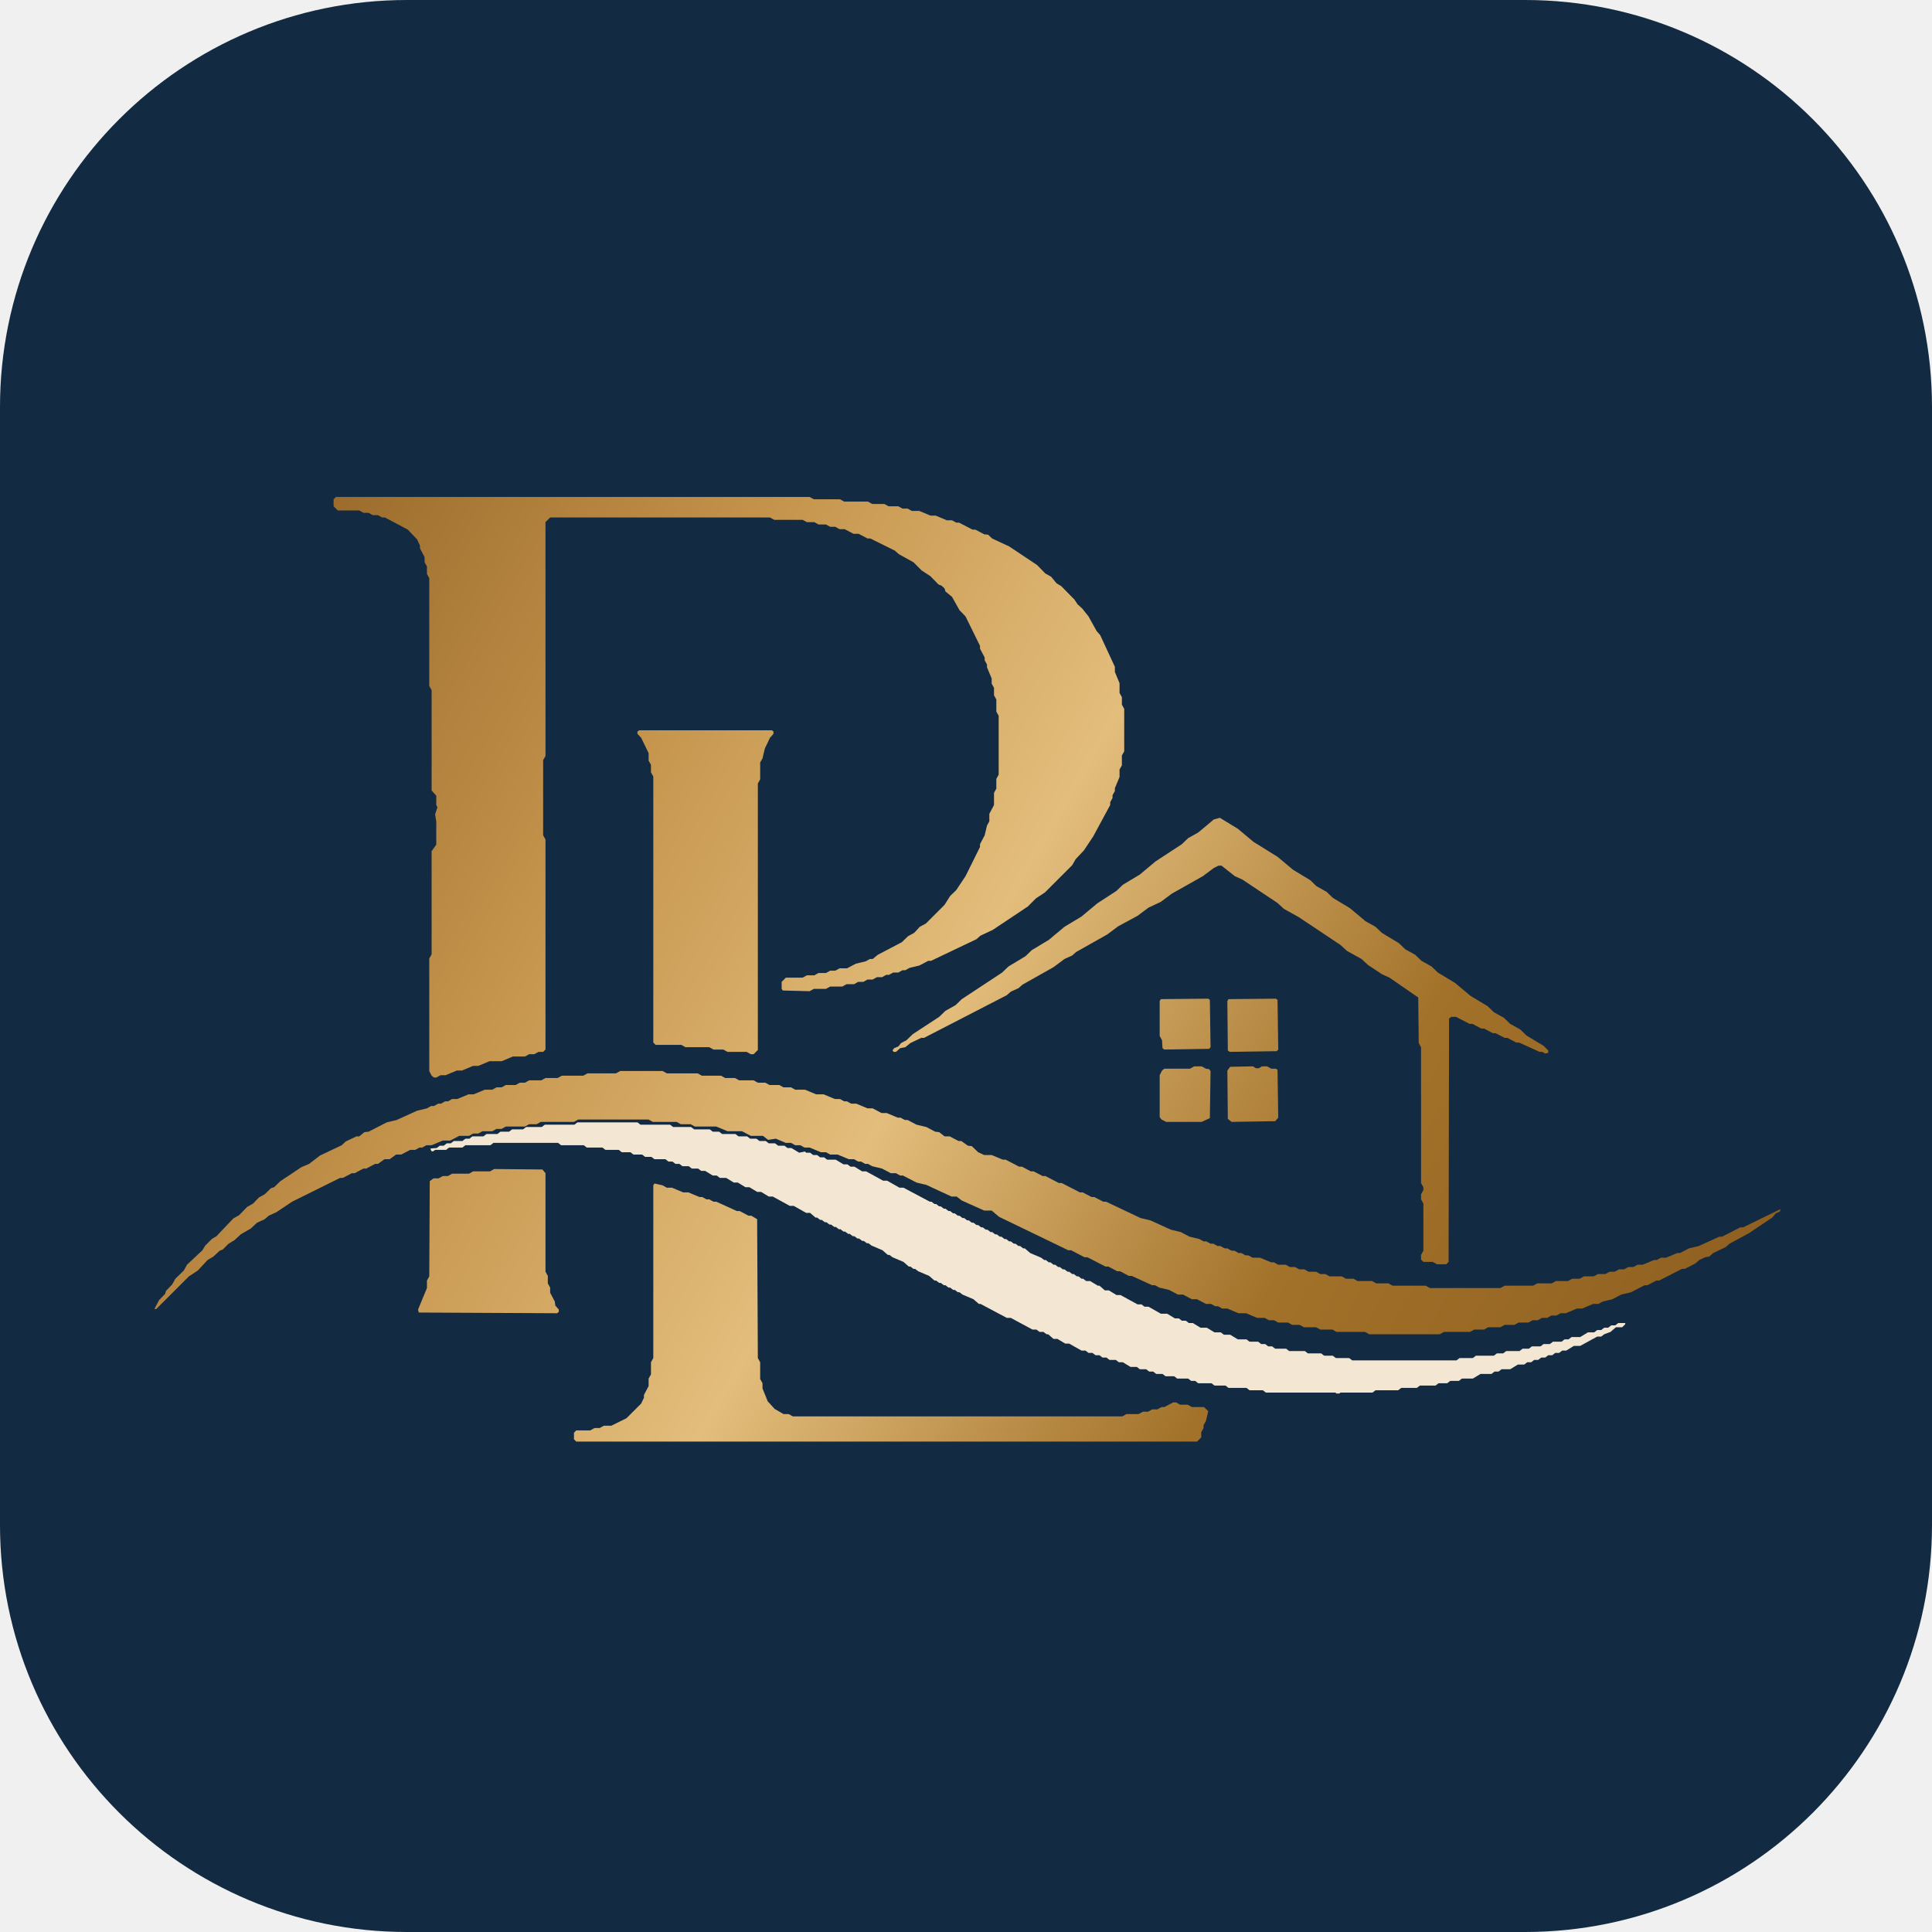
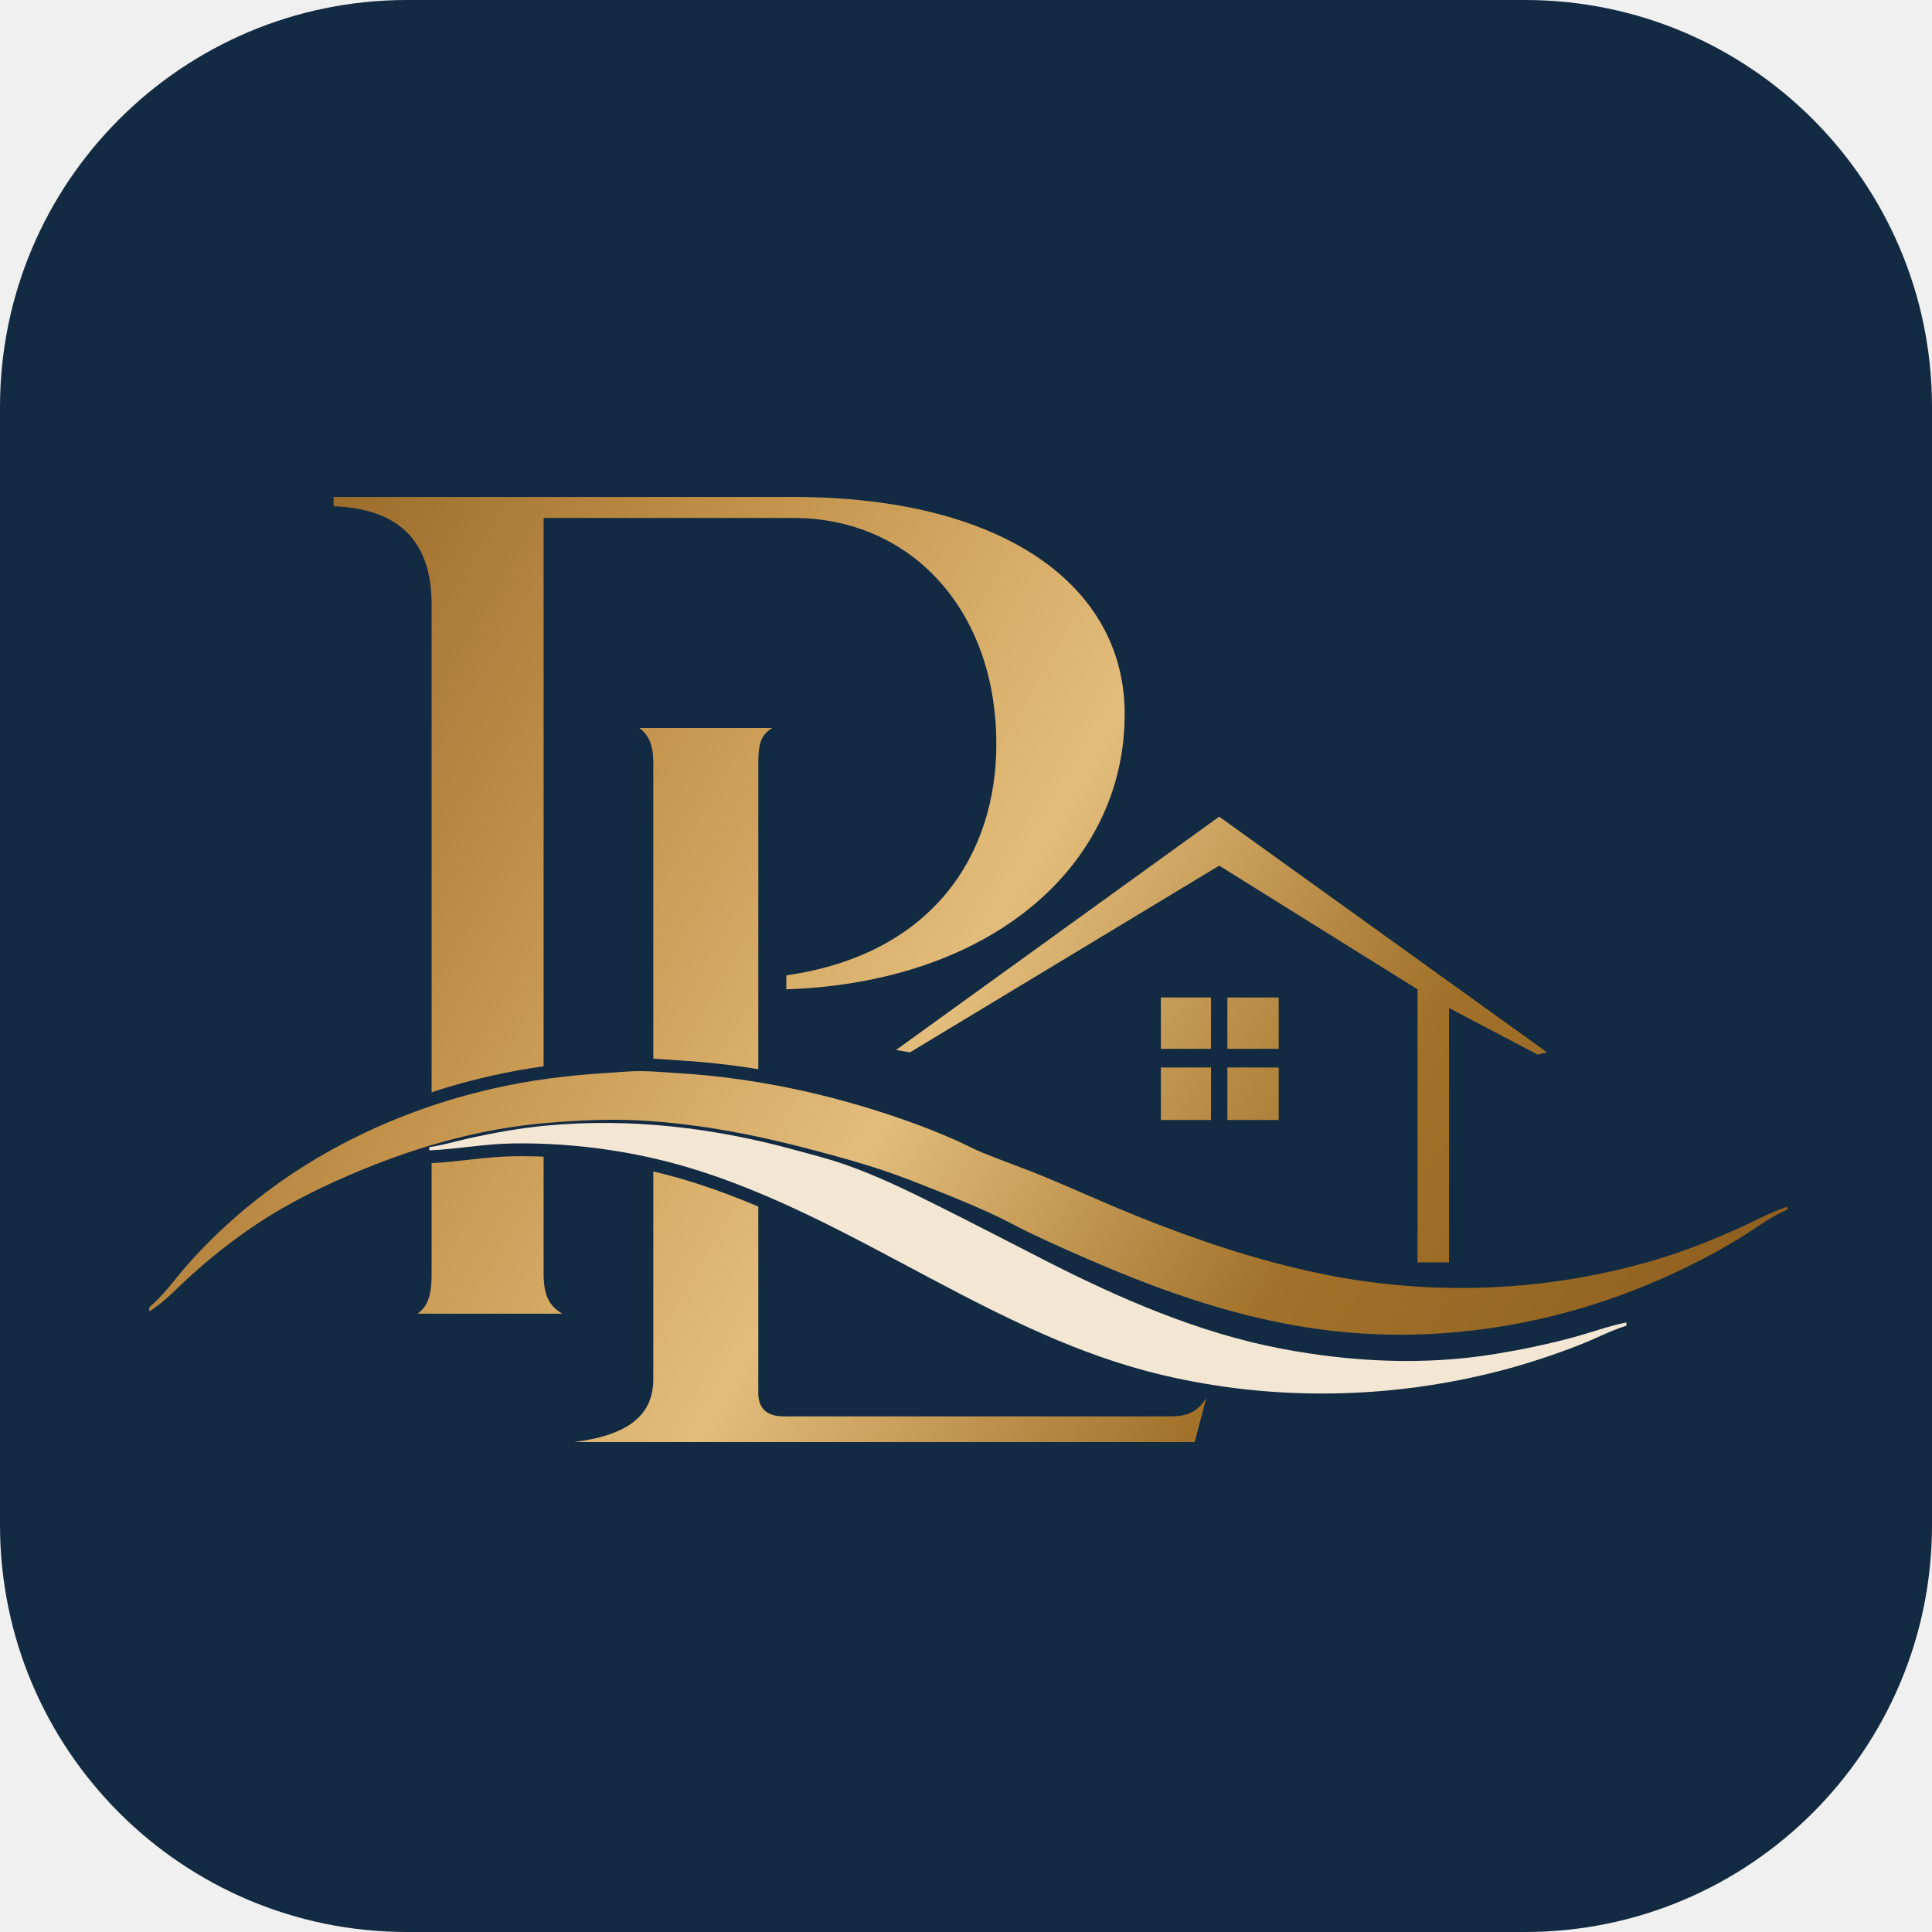
<svg xmlns="http://www.w3.org/2000/svg" viewBox="418 -33 712 712">
+   <defs>
+     <mask id="aclm" maskUnits="userSpaceOnUse" x="380" y="90" width="800" height="460">
+       <rect x="380" y="90" width="800" height="460" fill="#fff" />
+       <path d="M424.00 469.28C430.14 464.10 434.72 457.50 440.00 451.48C446.80 443.72 454.20 436.43 462.00 429.69C493.09 402.83 531.04 384.75 571.00 375.60C586.83 371.97 602.81 369.92 619.00 368.91C624.34 368.57 629.64 368.02 635.00 368.04C640.02 368.07 645.00 368.61 650.00 368.89C682.72 370.76 715.06 377.71 746.00 388.41C754.10 391.21 762.17 394.34 770.00 397.82C773.70 399.46 777.26 401.42 781.00 402.96C790.26 406.77 799.76 410.00 809.00 413.89C822.35 419.50 835.55 425.51 849.00 430.87C873.73 440.75 898.92 449.15 925.00 454.63C973.29 464.78 1023.78 462.77 1071.00 448.44C1082.62 444.91 1093.93 440.40 1105.00 435.43C1111.99 432.30 1118.71 428.50 1126.00 426.11C1126.00 426.11 1126.00 427.36 1126.00 427.36C1118.49 430.56 1111.97 435.75 1105.00 439.97C1095.01 446.02 1084.65 451.38 1074.00 456.17C1029.61 476.12 980.48 484.74 932.00 479.48C898.12 475.79 865.28 465.13 834.00 451.93C823.25 447.39 812.53 442.69 802.00 437.67C796.28 434.95 790.76 431.80 785.00 429.18C773.55 423.95 761.73 419.29 750.00 414.73C736.59 409.51 722.88 405.68 709.00 401.99C684.44 395.45 659.43 390.54 634.00 389.18C620.71 388.48 607.24 389.15 594.00 390.28C567.07 392.57 540.93 399.78 516.00 409.98C499.59 416.68 483.75 424.39 469.00 434.30C459.51 440.68 450.50 447.87 442.00 455.51C436.09 460.82 430.79 466.84 424.00 471.02Z" fill="#000" stroke="#000" stroke-width="11.0" stroke-linejoin="round" />
+       <path d="M544.00 400.63C550.10 399.74 555.98 397.92 562.00 396.61C572.51 394.33 583.29 392.40 594.00 391.40C630.29 388.01 665.95 392.28 701.00 401.91C707.69 403.75 714.43 405.44 721.00 407.68C735.45 412.60 749.37 419.44 763.00 426.25C778.07 433.79 793.00 441.56 808.00 449.22C839.81 465.48 873.72 480.23 909.00 486.96C939.22 492.72 970.55 494.25 1001.00 489.23C1012.09 487.40 1023.14 485.10 1034.00 482.19C1041.70 480.12 1049.19 477.32 1057.00 475.73C1057.00 475.73 1057.00 477.13 1057.00 477.13C1050.11 479.31 1043.72 482.71 1037.00 485.34C1025.95 489.67 1014.49 493.46 1003.00 496.44C955.67 508.72 905.61 509.53 858.00 498.25C787.57 481.56 730.23 433.99 662.00 411.52C635.72 402.86 607.64 398.66 580.00 399.03C567.92 399.19 556.04 401.49 544.00 402.01Z" fill="#000" stroke="#000" stroke-width="11.0" stroke-linejoin="round" />
+     </mask>
+     <linearGradient id="g" gradientUnits="userSpaceOnUse" x1="420" y1="120" x2="1130" y2="530">
+       <stop offset="0" stop-color="#8a5a1e" />
+       <stop offset=".3" stop-color="#c6964e" />
+       <stop offset=".5" stop-color="#e3bd7c" />
+       <stop offset=".72" stop-color="#a2722a" />
+       <stop offset="1" stop-color="#8a5a1e" />
+     </linearGradient>
+   </defs>
  <rect x="418" y="-33" width="712" height="712" rx="150" fill="#122a42" />
  <g transform="translate(774 323) scale(.86) translate(-774 -323)">
-     <defs>
-       <linearGradient id="g" gradientUnits="userSpaceOnUse" x1="420" y1="120" x2="1130" y2="530">
-         <stop offset="0" stop-color="#8a5a1e" />
-         <stop offset=".3" stop-color="#c6964e" />
-         <stop offset=".5" stop-color="#e3bd7c" />
-         <stop offset=".72" stop-color="#a2722a" />
-         <stop offset="1" stop-color="#8a5a1e" />
-       </linearGradient>
-     </defs>
-     <path fill="url(#g)" fill-rule="evenodd" d="M606.0 523.0 L606.0 525.8 L607.0 526.8 L873.0 526.8 L874.8 525.0 L874.8 522.8 L875.8 521.0 L875.8 519.8 L876.8 518.0 L877.8 513.8 L876.0 512.0 L870.8 512.0 L869.0 511.0 L865.8 511.0 L864.0 510.0 L862.8 510.0 L859.0 512.0 L857.8 512.0 L856.0 513.0 L853.8 513.0 L852.0 514.0 L849.8 514.0 L848.0 515.0 L842.8 515.0 L841.0 516.0 L699.8 516.0 L698.0 515.0 L695.8 515.0 L692.0 512.8 L689.0 509.5 L686.8 504.0 L686.8 501.8 L685.8 500.0 L685.8 492.8 L684.8 491.0 L684.5 431.5 L682.0 430.0 L680.8 430.0 L677.0 428.0 L675.8 428.0 L667.0 424.0 L665.8 424.0 L664.0 423.0 L662.8 423.0 L661.0 422.0 L659.8 422.0 L655.0 420.0 L652.8 420.0 L648.0 418.0 L645.8 418.0 L644.0 417.0 L640.5 416.2 L640.0 417.0 L640.0 491.0 L639.0 492.8 L639.0 498.0 L638.0 499.8 L638.0 503.0 L636.0 506.8 L636.0 508.0 L634.8 510.5 L628.5 516.8 L622.0 520.0 L618.8 520.0 L617.0 521.0 L614.8 521.0 L613.0 522.0 L607.0 522.0Z M592.5 410.2 L571.8 410.0 L570.0 411.0 L562.8 411.0 L561.0 412.0 L553.8 412.0 L552.0 413.0 L549.8 413.0 L548.0 414.0 L545.8 414.0 L544.2 415.2 L544.0 456.0 L543.0 457.8 L543.0 461.0 L539.2 470.2 L539.5 471.5 L598.8 471.8 L599.5 471.2 L599.5 470.2 L598.0 468.5 L597.8 466.8 L595.8 463.0 L595.8 460.8 L594.8 459.0 L594.8 455.8 L593.8 454.0 L593.8 411.8Z M426.2 470.0 L427.0 470.0 L441.0 456.0 L444.8 453.5 L449.0 449.0 L451.5 447.5 L454.2 445.0 L455.5 444.5 L458.0 442.0 L460.5 440.5 L463.2 438.0 L467.5 435.5 L470.2 433.0 L473.5 431.5 L475.2 430.0 L478.5 428.5 L485.2 424.0 L505.8 413.8 L507.0 413.8 L510.8 411.8 L512.0 411.8 L515.8 409.8 L517.0 409.8 L520.8 407.8 L522.0 407.8 L524.8 405.8 L527.0 405.8 L529.8 403.8 L532.0 403.8 L535.8 401.8 L538.0 401.8 L539.8 400.8 L541.0 400.8 L542.8 399.8 L545.0 399.8 L549.8 397.8 L553.0 397.8 L556.8 395.8 L561.0 395.8 L562.8 394.8 L565.0 394.8 L566.8 393.8 L571.0 393.8 L572.8 392.8 L575.0 392.8 L576.8 391.8 L585.0 391.8 L586.8 390.8 L590.0 390.8 L591.8 389.8 L606.0 389.8 L607.8 388.8 L638.0 388.8 L639.8 389.8 L650.0 389.8 L651.8 390.8 L656.0 390.8 L657.8 391.8 L667.0 391.8 L671.8 393.8 L678.0 393.8 L681.8 395.8 L687.0 395.8 L689.2 397.5 L692.5 397.0 L696.8 398.8 L699.0 398.8 L700.8 399.8 L703.0 399.8 L704.8 400.8 L707.0 400.8 L711.8 402.8 L714.0 402.8 L715.8 403.8 L719.0 403.8 L723.8 405.8 L726.0 405.8 L727.8 406.8 L729.0 406.8 L730.8 407.8 L732.0 407.8 L733.8 408.8 L738.0 409.8 L741.8 411.8 L744.0 411.8 L745.8 412.8 L747.0 412.8 L752.8 415.8 L757.0 416.8 L767.8 421.8 L770.0 421.8 L772.2 423.5 L781.8 427.8 L785.0 427.8 L788.2 430.5 L817.8 444.8 L819.0 444.8 L824.8 447.8 L826.0 447.8 L833.8 451.8 L835.0 451.8 L838.8 453.8 L840.0 453.8 L843.8 455.8 L845.0 455.8 L853.8 459.8 L855.0 459.8 L856.8 460.8 L861.0 461.8 L864.8 463.8 L867.0 463.8 L870.8 465.8 L873.0 465.8 L876.8 467.8 L879.0 467.8 L880.8 468.8 L882.0 468.8 L883.8 469.8 L886.0 469.8 L890.8 471.8 L894.0 471.8 L898.8 473.8 L902.0 473.8 L903.8 474.8 L906.0 474.8 L907.8 475.8 L912.0 475.8 L913.8 476.8 L917.0 476.8 L918.8 477.8 L924.0 477.8 L925.8 478.8 L931.0 478.8 L932.8 479.8 L945.0 479.8 L946.8 480.8 L977.0 480.8 L978.8 479.8 L990.0 479.8 L991.8 478.8 L996.0 478.8 L997.8 477.8 L1003.0 477.8 L1004.8 476.8 L1009.0 476.8 L1010.8 475.8 L1015.0 475.8 L1016.8 474.8 L1019.0 474.8 L1020.8 473.8 L1023.0 473.8 L1024.8 472.8 L1027.0 472.8 L1028.8 471.8 L1031.0 471.8 L1035.8 469.8 L1038.0 469.8 L1042.8 467.8 L1045.0 467.8 L1046.8 466.8 L1051.0 465.8 L1054.8 463.8 L1059.0 462.8 L1064.8 459.8 L1066.0 459.8 L1069.8 457.8 L1071.0 457.8 L1080.8 452.8 L1082.0 452.8 L1086.5 450.5 L1088.2 449.0 L1090.8 447.8 L1092.5 447.5 L1094.2 446.0 L1099.5 443.5 L1101.2 442.0 L1109.5 437.5 L1119.5 430.8 L1121.0 429.0 L1122.8 428.2 L1123.0 427.2 L1107.0 435.0 L1105.8 435.0 L1098.0 439.0 L1096.8 439.0 L1088.0 443.0 L1083.8 444.0 L1080.0 446.0 L1078.8 446.0 L1074.0 448.0 L1071.8 448.0 L1070.0 449.0 L1068.8 449.0 L1064.0 451.0 L1061.8 451.0 L1060.0 452.0 L1057.8 452.0 L1056.0 453.0 L1053.8 453.0 L1052.0 454.0 L1049.8 454.0 L1048.0 455.0 L1044.8 455.0 L1043.0 456.0 L1038.8 456.0 L1037.0 457.0 L1033.8 457.0 L1032.0 458.0 L1026.8 458.0 L1025.0 459.0 L1018.8 459.0 L1017.0 460.0 L1004.8 460.0 L1003.0 461.0 L972.8 461.0 L971.0 460.0 L956.8 460.0 L955.0 459.0 L949.8 459.0 L948.0 458.0 L941.8 458.0 L940.0 457.0 L936.8 457.0 L935.0 456.0 L929.8 456.0 L928.0 455.0 L925.8 455.0 L924.0 454.0 L920.8 454.0 L919.0 453.0 L916.8 453.0 L915.0 452.0 L912.8 452.0 L911.0 451.0 L907.8 451.0 L906.0 450.0 L904.8 450.0 L900.0 448.0 L896.8 448.0 L895.0 447.0 L893.8 447.0 L892.0 446.0 L890.8 446.0 L889.0 445.0 L887.8 445.0 L886.0 444.0 L884.8 444.0 L883.0 443.0 L881.8 443.0 L880.0 442.0 L878.8 442.0 L877.0 441.0 L875.8 441.0 L874.0 440.0 L869.8 439.0 L866.0 437.0 L861.8 436.0 L853.0 432.0 L848.8 431.0 L834.0 424.0 L832.8 424.0 L829.0 422.0 L827.8 422.0 L824.0 420.0 L822.8 420.0 L815.0 416.0 L813.8 416.0 L808.0 413.0 L806.8 413.0 L803.0 411.0 L801.8 411.0 L798.0 409.0 L796.8 409.0 L791.0 406.0 L789.8 406.0 L785.0 404.0 L781.8 404.0 L779.2 402.8 L776.5 400.2 L774.8 400.0 L772.0 398.0 L770.8 398.0 L767.0 396.0 L764.8 396.0 L762.5 394.2 L760.8 394.0 L757.0 392.0 L752.8 391.0 L749.0 389.0 L747.8 389.0 L746.0 388.0 L744.8 388.0 L740.0 386.0 L737.8 386.0 L734.0 384.0 L731.8 384.0 L727.0 382.0 L724.8 382.0 L723.0 381.0 L721.8 381.0 L720.0 380.0 L717.8 380.0 L713.0 378.0 L709.8 378.0 L705.0 376.0 L700.8 376.0 L699.0 375.0 L695.8 375.0 L694.0 374.0 L689.8 374.0 L688.0 373.0 L684.8 373.0 L683.0 372.0 L676.8 372.0 L675.0 371.0 L670.8 371.0 L669.0 370.0 L660.8 370.0 L659.0 369.0 L645.8 369.0 L644.0 368.0 L625.8 368.0 L624.0 369.0 L611.8 369.0 L610.0 370.0 L600.8 370.0 L599.0 371.0 L593.8 371.0 L592.0 372.0 L586.8 372.0 L585.0 373.0 L582.8 373.0 L581.0 374.0 L576.8 374.0 L575.0 375.0 L572.8 375.0 L571.0 376.0 L567.8 376.0 L563.0 378.0 L560.8 378.0 L556.0 380.0 L553.8 380.0 L552.0 381.0 L550.8 381.0 L549.0 382.0 L547.8 382.0 L546.0 383.0 L544.8 383.0 L543.0 384.0 L538.8 385.0 L530.0 389.0 L525.8 390.0 L518.0 394.0 L516.2 394.2 L514.0 396.0 L512.8 396.0 L508.2 398.2 L506.5 399.8 L497.2 404.2 L492.5 407.8 L489.2 409.2 L480.2 415.2 L477.5 417.8 L476.2 418.2 L473.5 420.8 L471.0 422.2 L468.5 424.8 L466.0 426.2 L462.5 429.8 L460.0 431.2 L452.8 438.8 L450.8 440.0 L448.0 442.8 L446.8 444.8 L440.2 451.0 L438.8 453.5 L435.2 457.0 L433.8 459.5 L431.2 462.2 L430.8 463.5 L428.2 466.2Z M887.2 366.2 L886.0 367.8 L886.2 388.5 L887.8 389.8 L906.5 389.5 L907.8 388.0 L907.5 367.5 L906.8 367.0 L904.8 367.0 L903.0 366.0 L900.8 366.0 L899.5 366.8 L898.2 366.8 L897.0 366.0Z M878.2 367.2 L876.8 367.0 L875.0 366.0 L871.8 366.0 L870.0 367.0 L859.0 367.0 L858.0 367.8 L857.0 369.8 L857.0 387.8 L857.8 388.8 L859.8 389.8 L875.0 389.8 L878.5 388.2 L878.8 368.0Z M886.5 337.2 L886.0 338.0 L886.2 359.2 L887.0 359.8 L907.2 359.5 L907.8 358.8 L907.5 337.5 L906.8 337.0Z M857.5 337.2 L857.0 338.0 L857.0 353.0 L858.0 354.8 L858.2 358.2 L859.0 358.8 L878.2 358.5 L878.8 357.8 L878.5 337.5 L877.8 337.0Z M742.5 359.2 L743.0 359.8 L744.0 359.8 L745.8 358.2 L748.0 357.8 L750.2 356.0 L754.8 353.8 L756.0 353.8 L791.5 335.5 L793.2 334.0 L796.5 332.5 L798.2 331.0 L811.5 323.5 L816.2 320.0 L819.5 318.5 L821.2 317.0 L834.5 309.5 L839.2 306.0 L847.5 301.5 L852.2 298.0 L857.5 295.5 L862.2 292.0 L875.5 284.5 L880.2 281.0 L882.2 280.0 L883.5 280.0 L889.2 284.5 L892.5 286.0 L907.5 296.0 L910.2 298.5 L916.5 302.0 L934.5 314.0 L937.2 316.5 L943.5 320.0 L946.2 322.5 L952.2 326.5 L955.5 328.0 L967.8 336.5 L968.0 356.0 L969.0 357.8 L969.0 416.0 L970.0 417.8 L970.0 419.0 L969.0 420.8 L969.0 423.0 L970.0 424.8 L970.0 445.0 L969.0 446.8 L969.0 448.8 L970.0 449.8 L974.0 449.8 L975.8 450.8 L979.8 450.8 L980.8 449.8 L981.0 345.5 L982.0 344.8 L984.0 344.8 L989.8 347.8 L991.0 347.8 L994.8 349.8 L996.0 349.8 L999.8 351.8 L1001.0 351.8 L1004.8 353.8 L1006.0 353.8 L1009.8 355.8 L1011.0 355.8 L1019.8 359.8 L1021.0 359.8 L1022.2 360.5 L1023.5 360.2 L1023.5 359.2 L1021.5 357.2 L1014.2 352.8 L1011.5 350.2 L1007.2 347.8 L1004.5 345.2 L1000.2 342.8 L997.5 340.2 L990.2 335.8 L983.5 330.2 L976.2 325.8 L973.5 323.2 L969.2 320.8 L966.5 318.2 L962.2 315.8 L959.5 313.2 L952.2 308.8 L949.5 306.2 L945.2 303.8 L938.5 298.2 L931.2 293.8 L928.5 291.2 L924.2 288.8 L921.5 286.2 L914.2 281.8 L907.5 276.2 L897.2 269.8 L890.5 264.2 L882.8 259.5 L880.2 260.2 L873.5 265.8 L869.2 268.2 L866.5 270.8 L855.2 278.2 L848.5 283.8 L841.2 288.2 L838.5 290.8 L830.2 296.2 L823.5 301.8 L816.2 306.2 L809.5 311.8 L802.2 316.2 L799.5 318.8 L792.2 323.2 L789.5 325.8 L772.2 337.2 L769.5 339.8 L765.2 342.2 L762.5 344.8 L751.2 352.2 L748.5 354.8 L746.2 356.0 L745.0 357.5 L743.2 358.2Z M634.0 222.0 L633.2 222.5 L633.2 223.5 L634.8 225.2 L638.0 231.8 L638.0 235.0 L639.0 236.8 L639.0 240.0 L640.0 241.8 L640.0 355.8 L641.0 356.8 L652.0 356.8 L653.8 357.8 L664.0 357.8 L665.8 358.8 L670.0 358.8 L671.8 359.8 L680.0 359.8 L681.8 360.8 L683.0 360.8 L684.8 359.0 L684.8 244.8 L685.8 243.0 L685.8 235.8 L686.8 234.0 L687.8 229.8 L690.0 225.2 L691.5 223.5 L691.5 222.5 L690.8 222.0Z M503.0 123.0 L503.0 126.0 L504.8 127.8 L514.0 127.8 L515.8 128.8 L518.0 128.8 L519.8 129.8 L522.0 129.8 L523.8 130.8 L525.0 130.8 L534.8 136.0 L538.8 140.2 L540.0 142.8 L540.0 144.0 L542.0 147.8 L542.0 150.0 L543.0 151.8 L543.0 155.0 L544.0 156.8 L544.0 203.0 L545.0 204.8 L545.0 247.8 L547.0 250.0 L547.0 254.0 L547.5 255.0 L546.5 258.0 L547.0 261.0 L547.0 271.0 L545.0 273.8 L545.0 318.0 L544.0 319.8 L544.0 368.0 L545.0 370.0 L546.0 370.8 L547.0 370.8 L548.8 369.8 L551.0 369.8 L555.8 367.8 L558.0 367.8 L562.8 365.8 L565.0 365.8 L569.8 363.8 L575.0 363.8 L579.8 361.8 L585.0 361.8 L586.8 360.8 L589.0 360.8 L590.8 359.8 L592.8 359.8 L593.8 358.8 L593.8 268.8 L592.8 267.0 L592.8 234.8 L593.8 233.0 L593.8 132.8 L595.8 130.8 L690.0 130.8 L691.8 131.8 L704.0 131.8 L705.8 132.8 L709.0 132.8 L710.8 133.8 L714.0 133.8 L715.8 134.8 L718.0 134.8 L719.8 135.8 L722.0 135.8 L725.8 137.8 L728.0 137.8 L731.8 139.8 L733.0 139.8 L743.5 145.0 L745.2 146.5 L751.5 150.0 L755.0 153.5 L758.8 156.0 L762.2 159.5 L763.5 160.0 L764.8 161.2 L765.2 162.5 L768.0 164.8 L771.2 170.5 L773.8 173.2 L780.0 185.8 L780.0 187.0 L782.0 190.8 L782.0 192.0 L783.0 193.8 L783.0 195.0 L785.0 199.8 L785.0 202.0 L786.0 203.8 L786.0 207.0 L787.0 208.8 L787.0 214.0 L788.0 215.8 L788.0 241.0 L787.0 242.8 L787.0 247.0 L786.0 248.8 L786.0 254.0 L784.0 257.8 L784.0 261.0 L783.0 262.8 L782.0 267.0 L780.0 270.8 L780.0 272.0 L773.8 284.5 L769.8 290.5 L767.2 293.0 L764.8 296.8 L756.8 304.8 L754.2 306.2 L751.8 308.8 L749.2 310.2 L746.5 312.8 L736.2 318.2 L734.0 320.0 L732.8 320.0 L731.0 321.0 L726.8 322.0 L723.0 324.0 L719.8 324.0 L718.0 325.0 L715.8 325.0 L714.0 326.0 L710.8 326.0 L709.0 327.0 L705.8 327.0 L704.0 328.0 L696.8 328.0 L695.0 329.8 L695.0 332.8 L695.5 333.5 L707.0 333.8 L708.8 332.8 L714.0 332.8 L715.8 331.8 L721.0 331.8 L722.8 330.8 L726.0 330.8 L727.8 329.8 L730.0 329.8 L731.8 328.8 L734.0 328.8 L735.8 327.8 L738.0 327.8 L739.8 326.8 L741.0 326.8 L742.8 325.8 L745.0 325.8 L746.8 324.8 L748.0 324.8 L749.8 323.8 L754.0 322.8 L757.8 320.8 L759.0 320.8 L778.5 311.5 L780.2 310.0 L785.5 307.5 L800.5 297.5 L804.0 294.0 L807.8 291.5 L819.5 279.8 L821.0 277.2 L824.5 273.5 L828.5 267.5 L835.8 254.0 L835.8 252.8 L836.8 251.0 L836.8 249.8 L837.8 248.0 L837.8 246.8 L839.8 242.0 L839.8 238.8 L840.8 237.0 L840.8 232.8 L841.8 231.0 L841.8 212.8 L840.8 211.0 L840.8 207.8 L839.8 206.0 L839.8 201.8 L837.8 197.0 L837.8 194.8 L831.5 181.2 L830.0 179.5 L826.5 173.2 L823.8 169.8 L821.8 168.0 L820.5 166.0 L814.8 160.2 L812.8 159.0 L810.5 156.2 L808.0 154.8 L804.5 151.2 L792.5 143.2 L785.2 139.8 L783.5 138.2 L781.8 138.0 L778.0 136.0 L776.8 136.0 L771.0 133.0 L769.8 133.0 L768.0 132.0 L765.8 132.0 L761.0 130.0 L758.8 130.0 L754.0 128.0 L750.8 128.0 L749.0 127.0 L746.8 127.0 L745.0 126.0 L740.8 126.0 L739.0 125.0 L733.8 125.0 L732.0 124.0 L721.8 124.0 L720.0 123.0 L708.8 123.0 L707.0 122.0 L504.0 122.0Z" />
-     <path fill="#f3e6d3" fill-rule="evenodd" d="M544.5 401.2 L544.8 402.2 L545.5 402.5 L546.5 401.8 L551.2 401.8 L552.5 400.8 L558.2 400.8 L559.5 399.8 L570.2 399.8 L571.5 398.8 L599.2 398.8 L600.5 399.8 L610.2 399.8 L611.5 400.8 L618.2 400.8 L619.5 401.8 L625.2 401.8 L626.5 402.8 L630.2 402.8 L631.5 403.8 L635.2 403.8 L636.5 404.8 L639.2 404.8 L640.5 405.8 L645.2 405.8 L646.5 406.8 L648.2 406.8 L649.5 407.8 L651.2 407.8 L652.5 408.8 L655.2 408.8 L656.5 409.8 L659.2 409.8 L660.5 410.8 L662.2 410.8 L665.5 412.8 L667.2 412.8 L668.5 413.8 L671.2 413.8 L674.5 415.8 L676.2 415.8 L679.5 417.8 L681.2 417.8 L684.5 419.8 L686.2 419.8 L689.5 421.8 L691.2 421.8 L698.5 425.8 L700.2 425.8 L705.5 428.8 L707.2 428.8 L709.5 430.8 L710.2 430.8 L711.5 431.8 L712.2 431.8 L713.5 432.8 L714.2 432.8 L715.5 433.8 L716.2 433.8 L717.5 434.8 L718.2 434.8 L719.5 435.8 L720.2 435.8 L721.5 436.8 L722.2 436.8 L723.5 437.8 L724.2 437.8 L725.5 438.8 L726.2 438.8 L727.5 439.8 L728.2 439.8 L729.5 440.8 L730.2 440.8 L731.5 441.8 L732.2 441.8 L733.5 442.8 L738.2 444.8 L740.5 446.8 L741.2 446.8 L742.5 447.8 L747.2 449.8 L749.5 451.8 L750.2 451.8 L751.5 452.8 L752.2 452.8 L753.5 453.8 L758.2 455.8 L760.5 457.8 L761.2 457.8 L762.5 458.8 L763.2 458.8 L764.5 459.8 L765.2 459.8 L766.5 460.8 L767.2 460.8 L768.5 461.8 L769.2 461.8 L770.5 462.8 L771.2 462.8 L772.5 463.8 L777.2 465.8 L779.5 467.8 L780.2 467.8 L791.5 473.8 L793.2 473.8 L802.5 478.8 L804.2 478.8 L805.5 479.8 L807.2 479.8 L808.5 480.8 L809.2 480.8 L811.5 482.8 L813.2 482.8 L816.5 484.8 L818.2 484.8 L823.5 487.8 L825.2 487.8 L826.5 488.8 L828.2 488.8 L829.5 489.8 L831.2 489.8 L832.5 490.8 L834.2 490.8 L835.5 491.8 L838.2 491.8 L839.5 492.8 L841.2 492.8 L844.5 494.8 L847.2 494.8 L848.5 495.8 L851.2 495.8 L852.5 496.8 L854.2 496.8 L855.5 497.8 L858.2 497.8 L859.5 498.8 L863.2 498.8 L864.5 499.8 L869.2 499.8 L870.5 500.8 L872.2 500.8 L873.5 501.8 L879.2 501.8 L880.5 502.8 L885.2 502.8 L886.5 503.8 L894.2 503.8 L895.5 504.8 L901.2 504.8 L902.5 505.8 L932.2 505.8 L932.8 506.2 L934.0 506.2 L934.5 505.8 L948.2 505.8 L949.5 504.8 L959.2 504.8 L960.5 503.8 L967.2 503.8 L968.5 502.8 L975.2 502.8 L976.5 501.8 L980.2 501.8 L981.5 500.8 L985.2 500.8 L986.5 499.8 L991.2 499.8 L994.5 497.8 L999.2 497.8 L1000.5 496.8 L1002.2 496.8 L1003.5 495.8 L1007.2 495.8 L1010.5 493.8 L1013.2 493.8 L1014.5 492.8 L1016.2 492.8 L1017.5 491.8 L1019.2 491.8 L1020.5 490.8 L1022.2 490.8 L1023.5 489.8 L1025.2 489.8 L1026.5 488.8 L1028.2 488.8 L1029.5 487.8 L1031.2 487.8 L1034.5 485.8 L1037.2 485.8 L1044.5 481.8 L1046.2 481.8 L1047.5 480.8 L1050.2 479.8 L1052.5 477.8 L1055.2 477.8 L1056.5 476.5 L1056.5 476.0 L1053.5 476.0 L1052.2 477.0 L1050.5 477.0 L1049.2 478.0 L1047.5 478.0 L1046.2 479.0 L1044.5 479.0 L1043.2 480.0 L1040.5 480.0 L1037.2 482.0 L1033.5 482.0 L1032.2 483.0 L1030.5 483.0 L1029.2 484.0 L1025.5 484.0 L1024.2 485.0 L1021.5 485.0 L1020.2 486.0 L1016.5 486.0 L1015.2 487.0 L1012.5 487.0 L1011.2 488.0 L1005.5 488.0 L1004.2 489.0 L1001.5 489.0 L1000.2 490.0 L992.5 490.0 L991.2 491.0 L985.5 491.0 L984.2 492.0 L939.5 492.0 L938.2 491.0 L932.5 491.0 L931.2 490.0 L927.5 490.0 L926.2 489.0 L920.5 489.0 L919.2 488.0 L912.5 488.0 L911.2 487.0 L906.5 487.0 L905.2 486.0 L903.5 486.0 L902.2 485.0 L900.5 485.0 L899.2 484.0 L895.5 484.0 L894.2 483.0 L890.5 483.0 L887.2 481.0 L884.5 481.0 L883.2 480.0 L880.5 480.0 L877.2 478.0 L874.5 478.0 L871.2 476.0 L869.5 476.0 L868.2 475.0 L866.5 475.0 L865.2 474.0 L863.5 474.0 L860.2 472.0 L857.5 472.0 L852.2 469.0 L850.5 469.0 L849.2 468.0 L847.5 468.0 L840.2 464.0 L838.5 464.0 L835.2 462.0 L833.5 462.0 L831.2 460.0 L830.5 460.0 L827.2 458.0 L825.5 458.0 L824.2 457.0 L823.5 457.0 L822.2 456.0 L821.5 456.0 L820.2 455.0 L819.5 455.0 L818.2 454.0 L817.5 454.0 L816.2 453.0 L815.5 453.0 L814.2 452.0 L813.5 452.0 L812.2 451.0 L811.5 451.0 L810.2 450.0 L809.5 450.0 L808.2 449.0 L807.5 449.0 L806.2 448.0 L801.5 446.0 L799.2 444.0 L798.5 444.0 L797.2 443.0 L796.5 443.0 L795.2 442.0 L794.5 442.0 L793.2 441.0 L792.5 441.0 L791.2 440.0 L790.5 440.0 L789.2 439.0 L788.5 439.0 L787.2 438.0 L786.5 438.0 L785.2 437.0 L784.5 437.0 L783.2 436.0 L782.5 436.0 L781.2 435.0 L780.5 435.0 L779.2 434.0 L778.5 434.0 L777.2 433.0 L776.5 433.0 L775.2 432.0 L774.5 432.0 L773.2 431.0 L772.5 431.0 L771.2 430.0 L770.5 430.0 L769.2 429.0 L768.5 429.0 L767.2 428.0 L766.5 428.0 L765.2 427.0 L764.5 427.0 L763.2 426.0 L762.5 426.0 L761.2 425.0 L760.5 425.0 L759.2 424.0 L758.5 424.0 L747.2 418.0 L745.5 418.0 L740.2 415.0 L738.5 415.0 L731.2 411.0 L729.5 411.0 L726.2 409.0 L724.5 409.0 L723.2 408.0 L721.5 408.0 L718.2 406.0 L714.5 406.0 L713.2 405.0 L711.5 405.0 L710.2 404.0 L708.5 404.0 L707.2 403.0 L705.5 403.0 L705.0 402.5 L702.5 403.0 L699.2 401.0 L697.5 401.0 L696.2 400.0 L693.5 400.0 L692.2 399.0 L689.5 399.0 L688.2 398.0 L685.5 398.0 L684.2 397.0 L681.5 397.0 L680.2 396.0 L676.5 396.0 L675.2 395.0 L669.5 395.0 L668.2 394.0 L665.5 394.0 L664.2 393.0 L657.5 393.0 L656.2 392.0 L648.5 392.0 L647.2 391.0 L634.5 391.0 L633.2 390.0 L607.5 390.0 L606.2 391.0 L593.5 391.0 L592.2 392.0 L585.5 392.0 L584.2 393.0 L579.5 393.0 L578.2 394.0 L574.5 394.0 L573.2 395.0 L568.5 395.0 L567.2 396.0 L562.5 396.0 L561.2 397.0 L559.5 397.0 L558.2 398.0 L554.5 398.0 L553.2 399.0 L551.5 399.0 L550.2 400.0 L548.5 400.0 L547.2 401.0Z" />
+     <g mask="url(#aclm)">
+       <path d="M503 122 L700 122 C790 122 842 160 842 215 C842 280 785 330 697 333 L697 327 C760 318 787 275 787 228 C787 170 750 131 700 131 L593 131 L593 455 C593 465 596 469 601 472 L539 472 C543 469 545 465 545 455 L545 168 C545 140 530 127 503 126 Z" fill="url(#g)" />
+       <path d="M634 221 L691 221 C686 224 685 228 685 236 L685 506 C685 512 688 516 696 516 L862 516 C870 516 874 513 877 508 L872 527 L606 527 C630 524 640 515 640 500 L640 236 C640 228 638 224 634 221 Z" fill="url(#g)" />
+     </g>
+     <path d="M744 359 L882.5 259 L1023 360 L1019 361 L981 341 L981 450 L967.5 450 L967.5 333 L882.5 280 L750 360 Z M857.5 336.5 h21.5 v22 h-21.5 Z M886 336.5 h22 v22 h-22 Z M857.5 366.5 h21.5 v22.5 h-21.5 Z M886 366.5 h22 v22.5 h-22 Z" fill="url(#g)" fill-rule="evenodd" />
+     <path d="M424.00 469.28C430.14 464.10 434.72 457.50 440.00 451.48C446.80 443.72 454.20 436.43 462.00 429.69C493.09 402.83 531.04 384.75 571.00 375.60C586.83 371.97 602.81 369.92 619.00 368.91C624.34 368.57 629.64 368.02 635.00 368.04C640.02 368.07 645.00 368.61 650.00 368.89C682.72 370.76 715.06 377.71 746.00 388.41C754.10 391.21 762.17 394.34 770.00 397.82C773.70 399.46 777.26 401.42 781.00 402.96C790.26 406.77 799.76 410.00 809.00 413.89C822.35 419.50 835.55 425.51 849.00 430.87C873.73 440.75 898.92 449.15 925.00 454.63C973.29 464.78 1023.78 462.77 1071.00 448.44C1082.62 444.91 1093.93 440.40 1105.00 435.43C1111.99 432.30 1118.71 428.50 1126.00 426.11C1126.00 426.11 1126.00 427.36 1126.00 427.36C1118.49 430.56 1111.97 435.75 1105.00 439.97C1095.01 446.02 1084.65 451.38 1074.00 456.17C1029.61 476.12 980.48 484.74 932.00 479.48C898.12 475.79 865.28 465.13 834.00 451.93C823.25 447.39 812.53 442.69 802.00 437.67C796.28 434.95 790.76 431.80 785.00 429.18C773.55 423.95 761.73 419.29 750.00 414.73C736.59 409.51 722.88 405.68 709.00 401.99C684.44 395.45 659.43 390.54 634.00 389.18C620.71 388.48 607.24 389.15 594.00 390.28C567.07 392.57 540.93 399.78 516.00 409.98C499.59 416.68 483.75 424.39 469.00 434.30C459.51 440.68 450.50 447.87 442.00 455.51C436.09 460.82 430.79 466.84 424.00 471.02Z" fill="url(#g)" />
+     <path d="M544.00 400.63C550.10 399.74 555.98 397.92 562.00 396.61C572.51 394.33 583.29 392.40 594.00 391.40C630.29 388.01 665.95 392.28 701.00 401.91C707.69 403.75 714.43 405.44 721.00 407.68C735.45 412.60 749.37 419.44 763.00 426.25C778.07 433.79 793.00 441.56 808.00 449.22C839.81 465.48 873.72 480.23 909.00 486.96C939.22 492.72 970.55 494.25 1001.00 489.23C1012.09 487.40 1023.14 485.10 1034.00 482.19C1041.70 480.12 1049.19 477.32 1057.00 475.73C1057.00 475.73 1057.00 477.13 1057.00 477.13C1050.11 479.31 1043.72 482.71 1037.00 485.34C1025.95 489.67 1014.49 493.46 1003.00 496.44C955.67 508.72 905.61 509.53 858.00 498.25C787.57 481.56 730.23 433.99 662.00 411.52C635.72 402.86 607.64 398.66 580.00 399.03C567.92 399.19 556.04 401.49 544.00 402.01Z" fill="#f3e6d3" />
  </g>
</svg>
